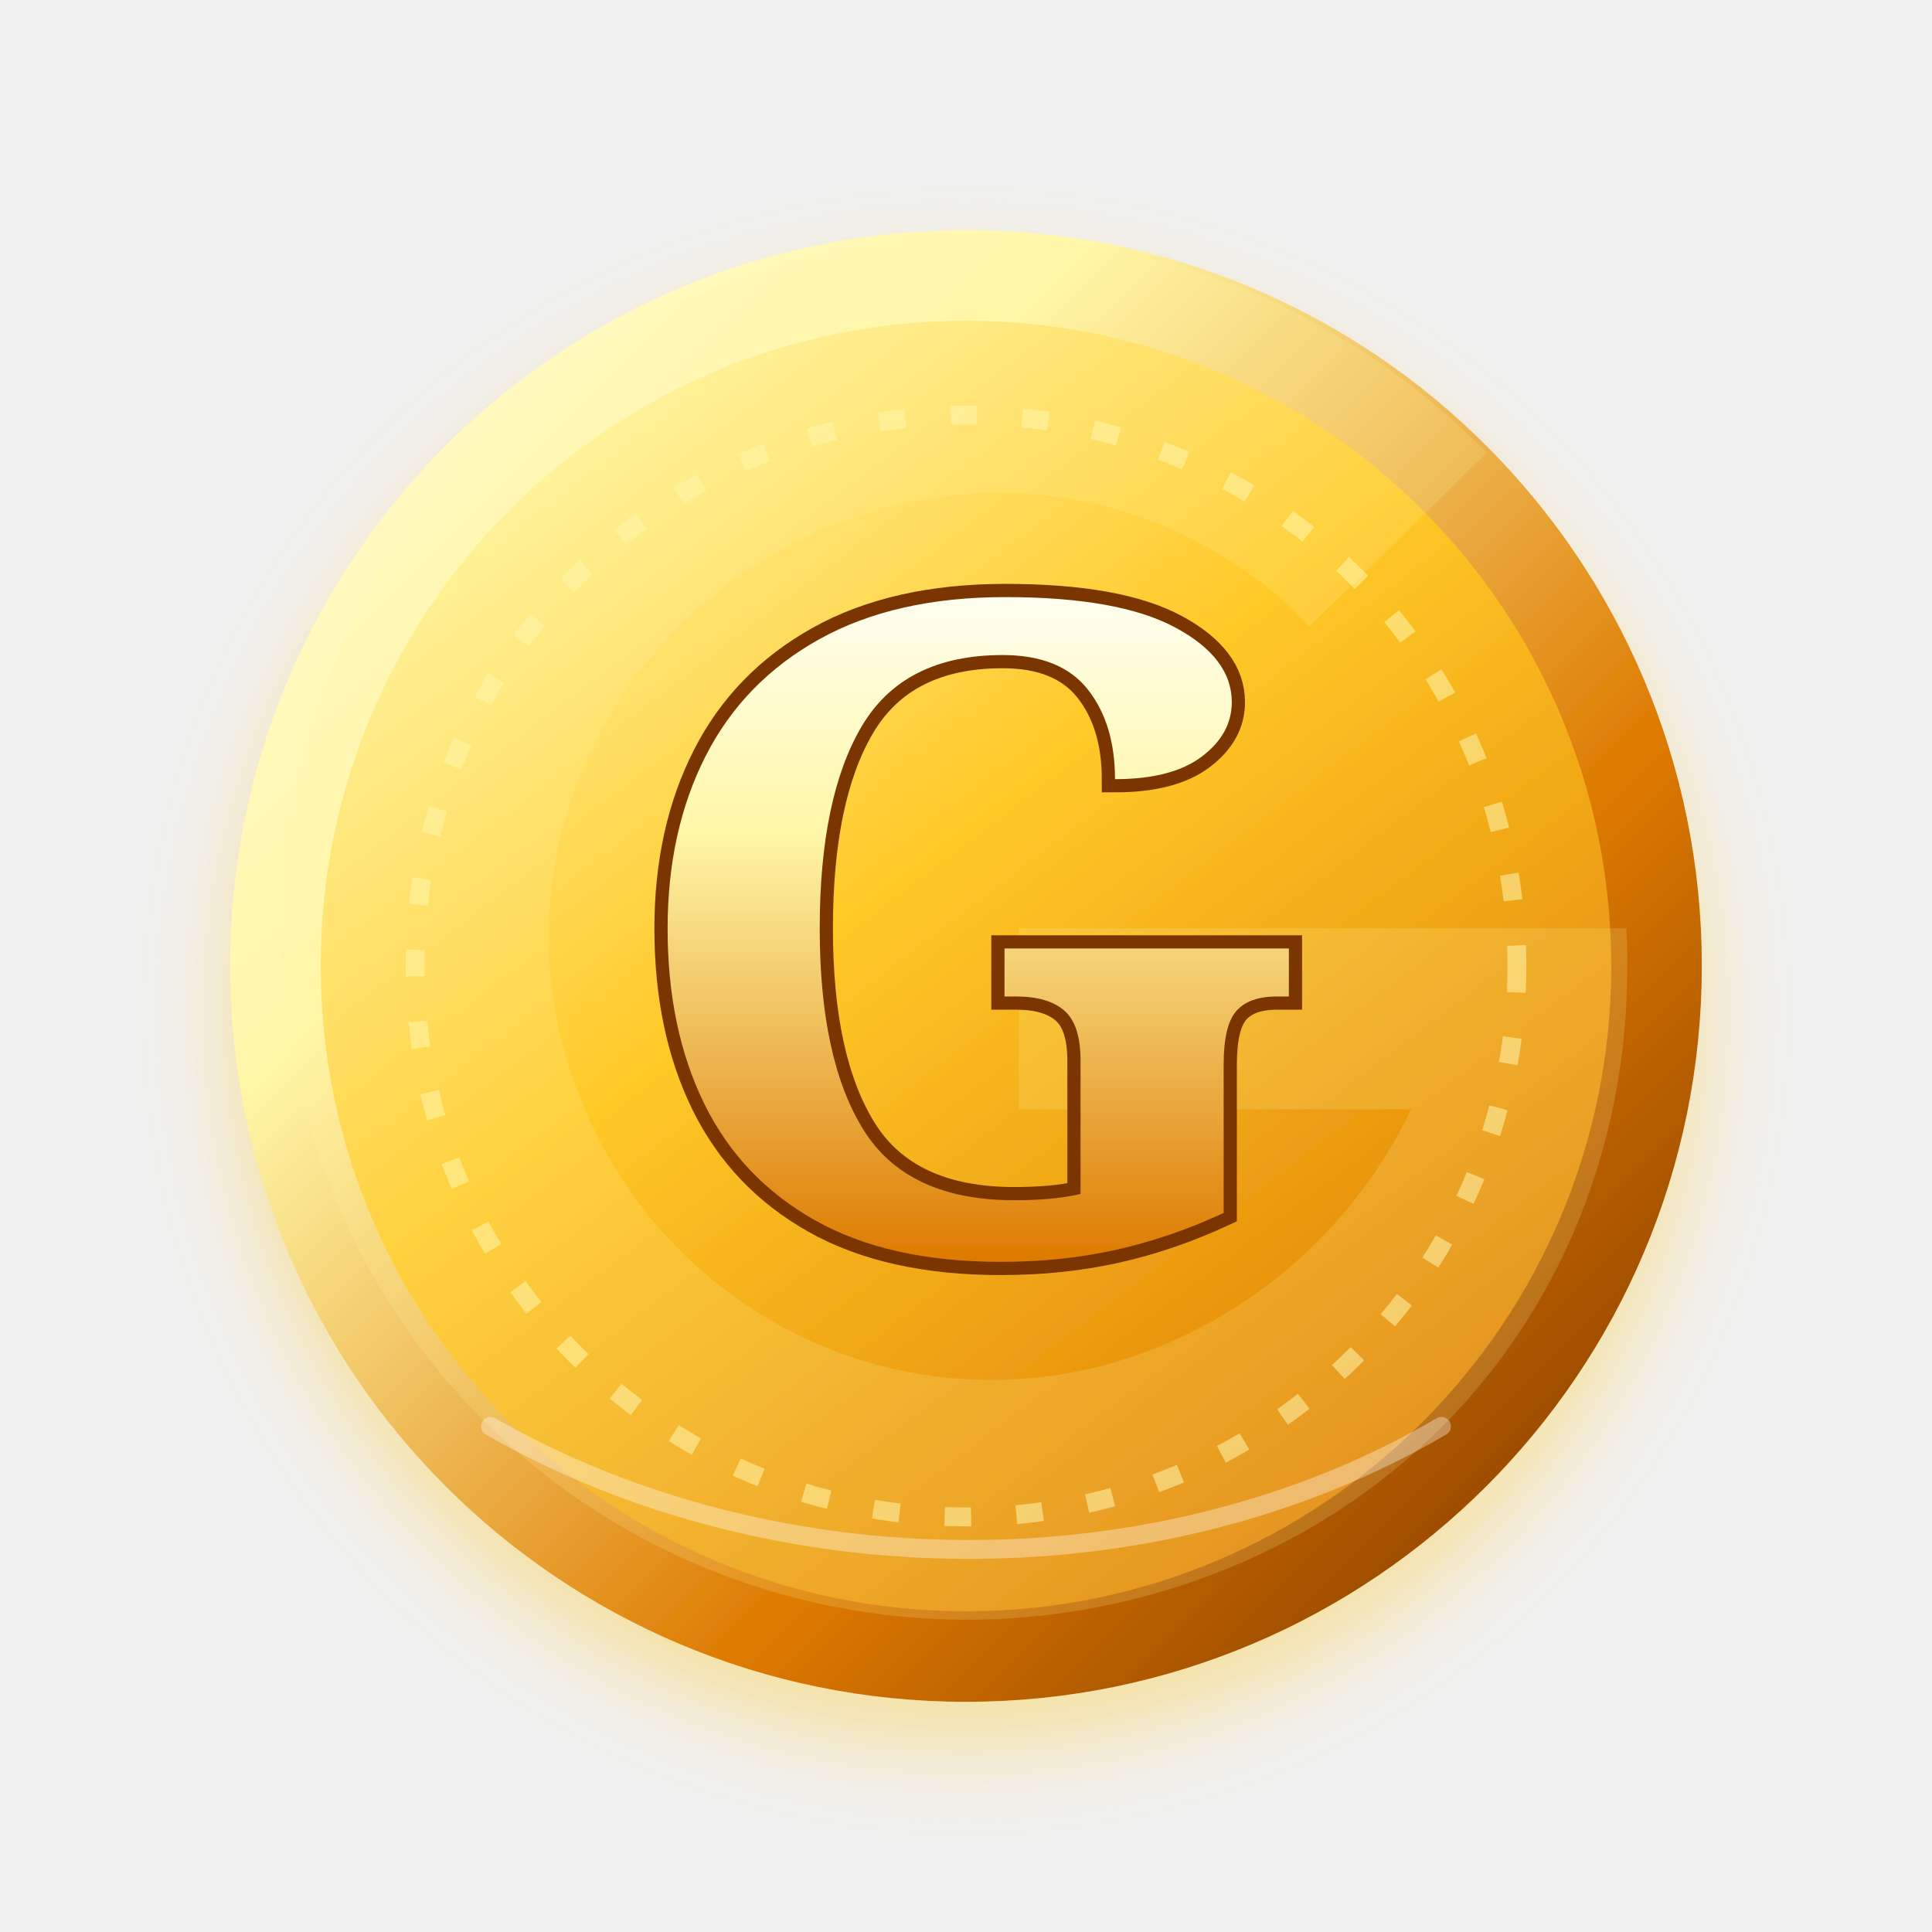
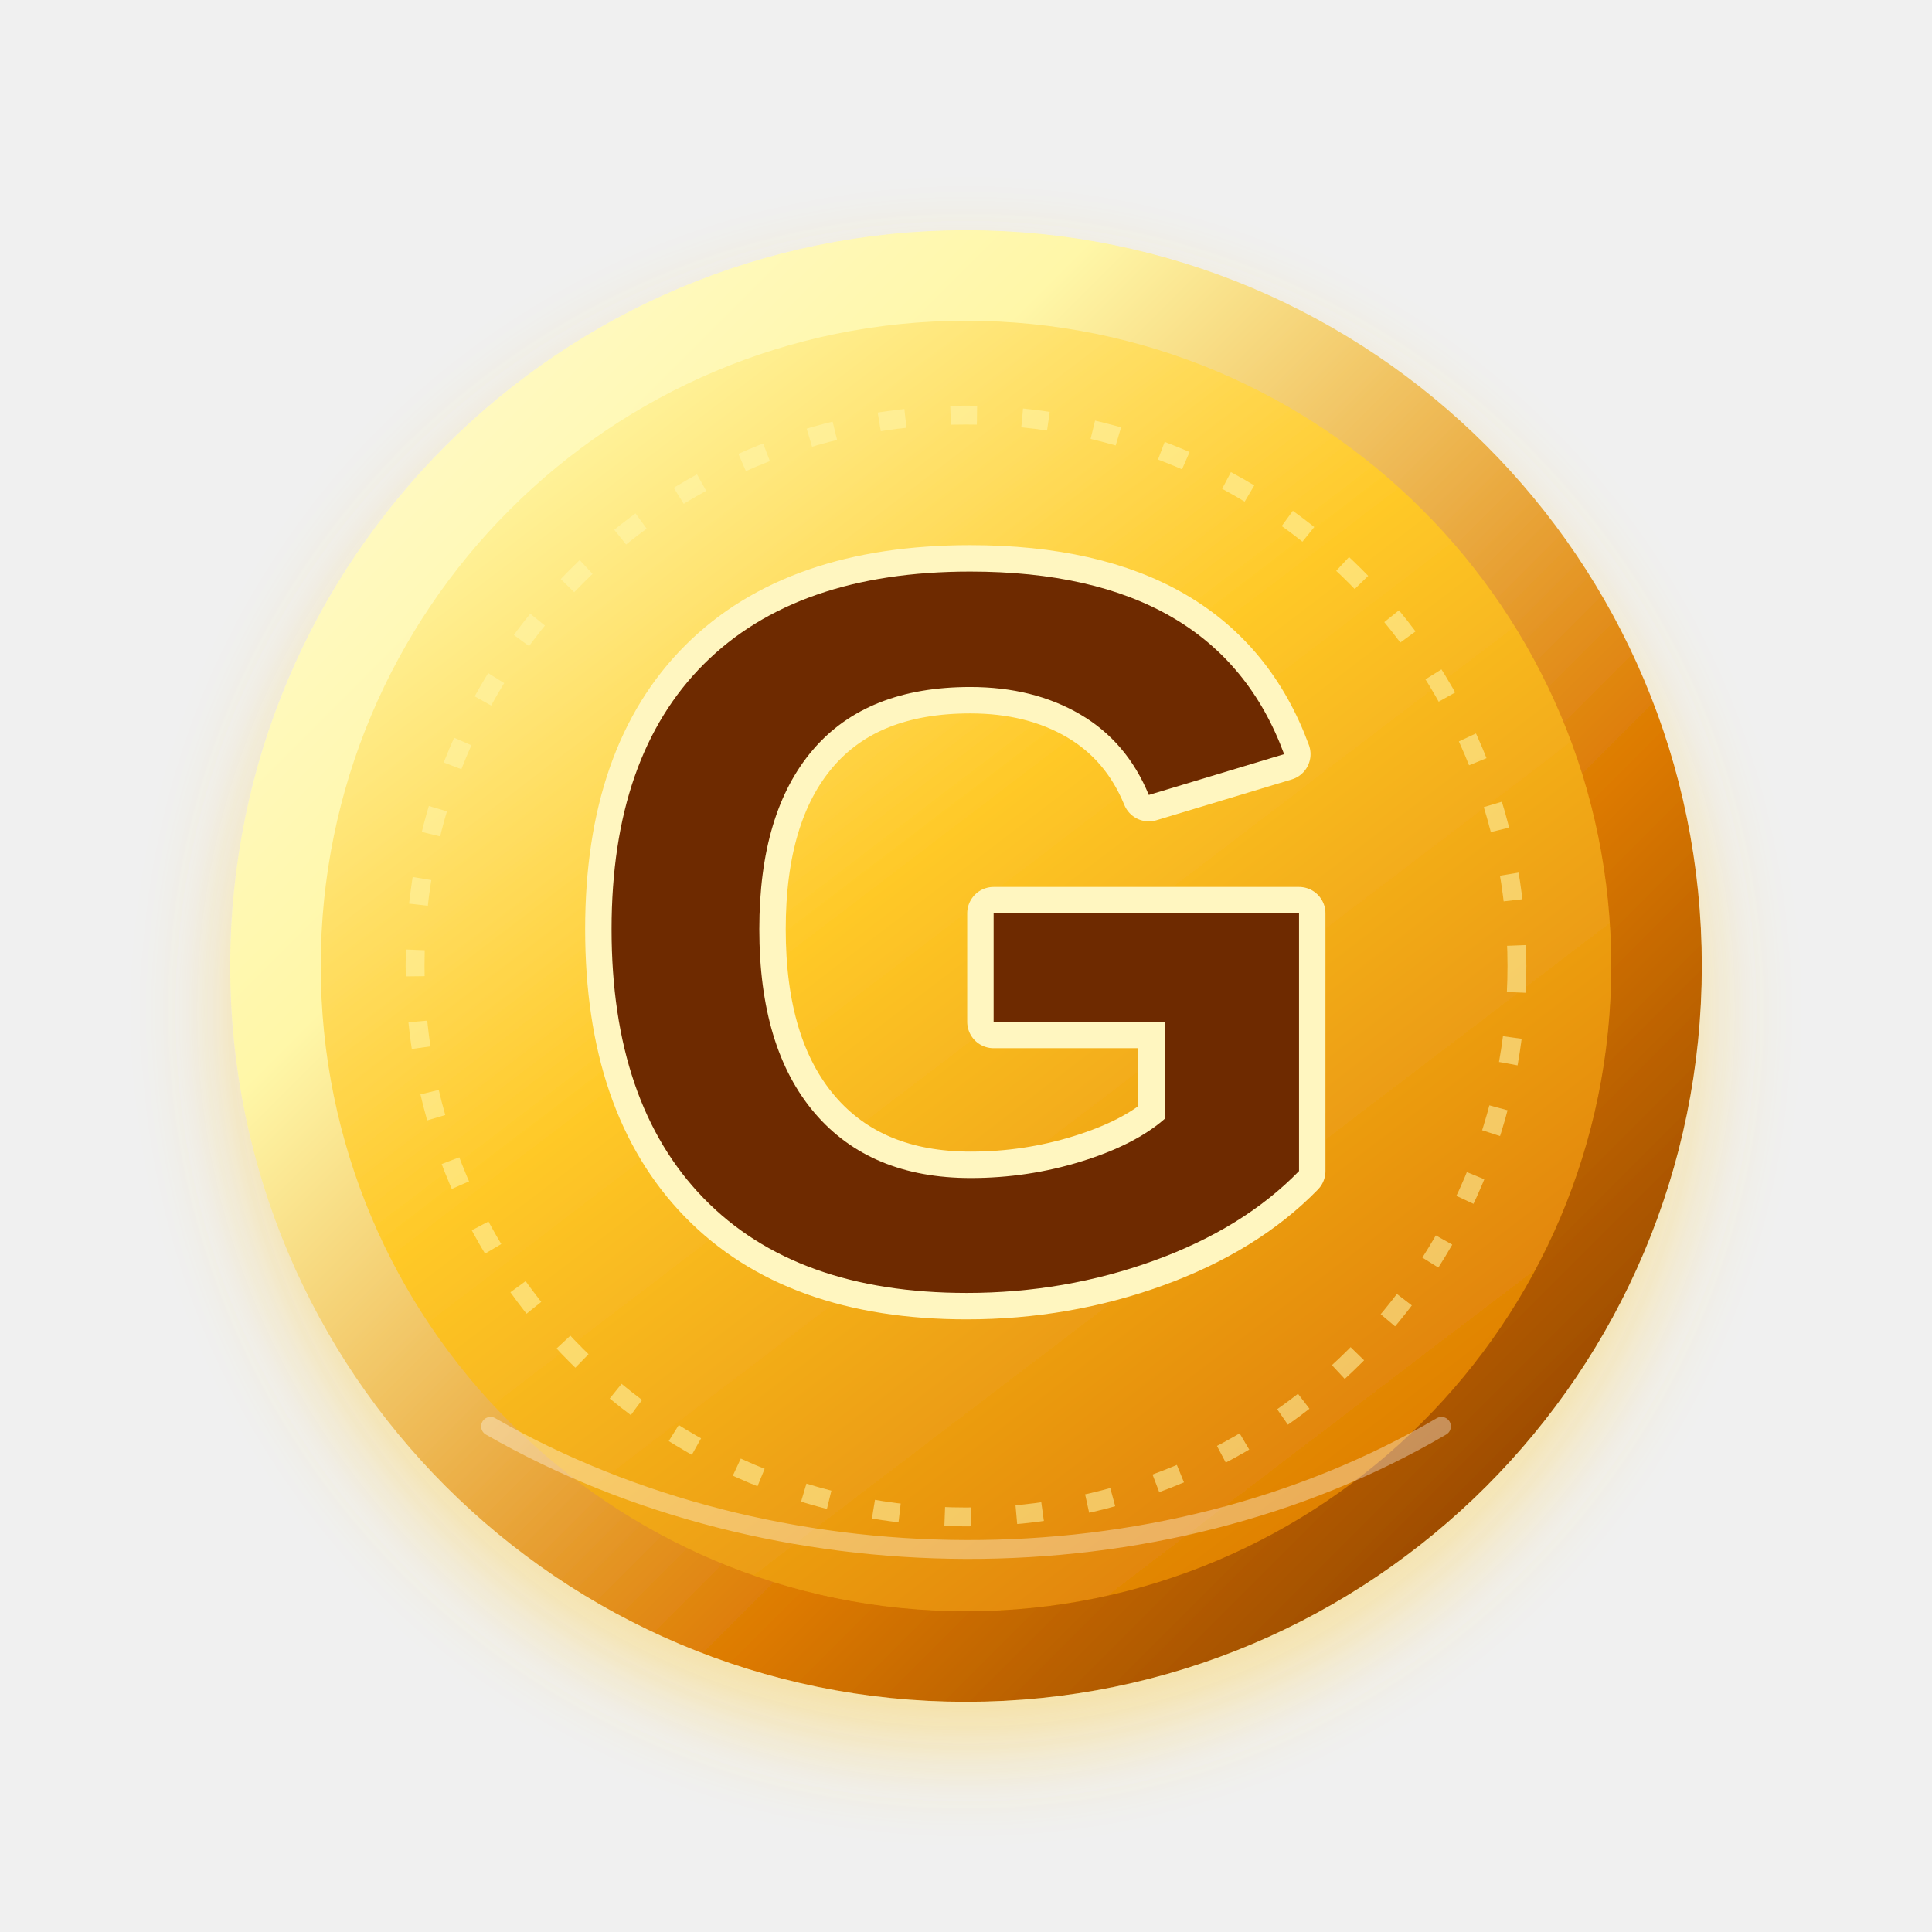
<svg xmlns="http://www.w3.org/2000/svg" width="512" height="512" viewBox="0 0 512 512" role="img" aria-labelledby="t d">
  <defs>
    <linearGradient id="face" x1=".18" y1=".08" x2=".82" y2=".92">
      <stop stop-color="#fff7a8" />
      <stop offset=".42" stop-color="#ffc928" />
      <stop offset="1" stop-color="#dd7a00" />
    </linearGradient>
    <linearGradient id="rim" x1="0" y1="0" x2="1" y2="1">
      <stop stop-color="#fffbd1" />
      <stop offset=".28" stop-color="#fff7a8" />
      <stop offset=".67" stop-color="#dd7a00" />
      <stop offset="1" stop-color="#7b3300" />
    </linearGradient>
    <linearGradient id="letter" x1="0" y1="0" x2="0" y2="1">
      <stop stop-color="#fffef0" />
      <stop offset=".35" stop-color="#fff7a8" />
      <stop offset="1" stop-color="#dd7a00" />
    </linearGradient>
    <filter id="shadow" x="-30%" y="-30%" width="160%" height="160%">
      <feDropShadow dx="0" dy="12" stdDeviation="12" flood-color="#ffcf3a" flood-opacity=".45" />
    </filter>
  </defs>
  <g filter="url(#shadow)">
    <circle cx="256" cy="256" r="183" fill="url(#face)" stroke="url(#rim)" stroke-width="24" />
    <circle cx="256" cy="256" r="146" fill="none" stroke="#fff6ad" stroke-opacity=".55" stroke-width="5" stroke-dasharray="7 12" />
-     <path d="M347 166c-29-31-78-46-126-27-60 24-91 90-68 150 21 56 80 88 139 73 37-10 66-35 82-68h-104v-48h161c4 78-39 144-109 171-94 36-199-10-235-104-37-95 10-201 105-238 73-28 151-7 202 45z" fill="#fff4a1" opacity=".18" />
-     <text x="256" y="332" text-anchor="middle" font-family="Georgia,serif" font-size="240" font-weight="900" fill="url(#letter)" stroke="#7a3500" stroke-width="7" paint-order="stroke">G</text>
+     <path d="M347 166c-29-31-78-46-126-27-60 24-91 90-68 150 21 56 80 88 139 73 37-10 66-35 82-68h-104v-48h161c4 78-39 144-109 171-94 36-199-10-235-104-37-95 10-201 105-238 73-28 151-7 202 45z" fill="#fff4a1" opacity="0" />
+     <text x="256" y="340" text-anchor="middle" font-family="Arial Black,Arial,Helvetica,sans-serif" font-size="270" font-weight="900" fill="#6e2a00" stroke="#fff6c0" stroke-width="14" stroke-linejoin="round" paint-order="stroke">G</text>
  </g>
  <path d="M130 378c75 43 177 44 252 0" fill="none" stroke="#fff" stroke-opacity=".35" stroke-width="5" stroke-linecap="round" />
</svg>
